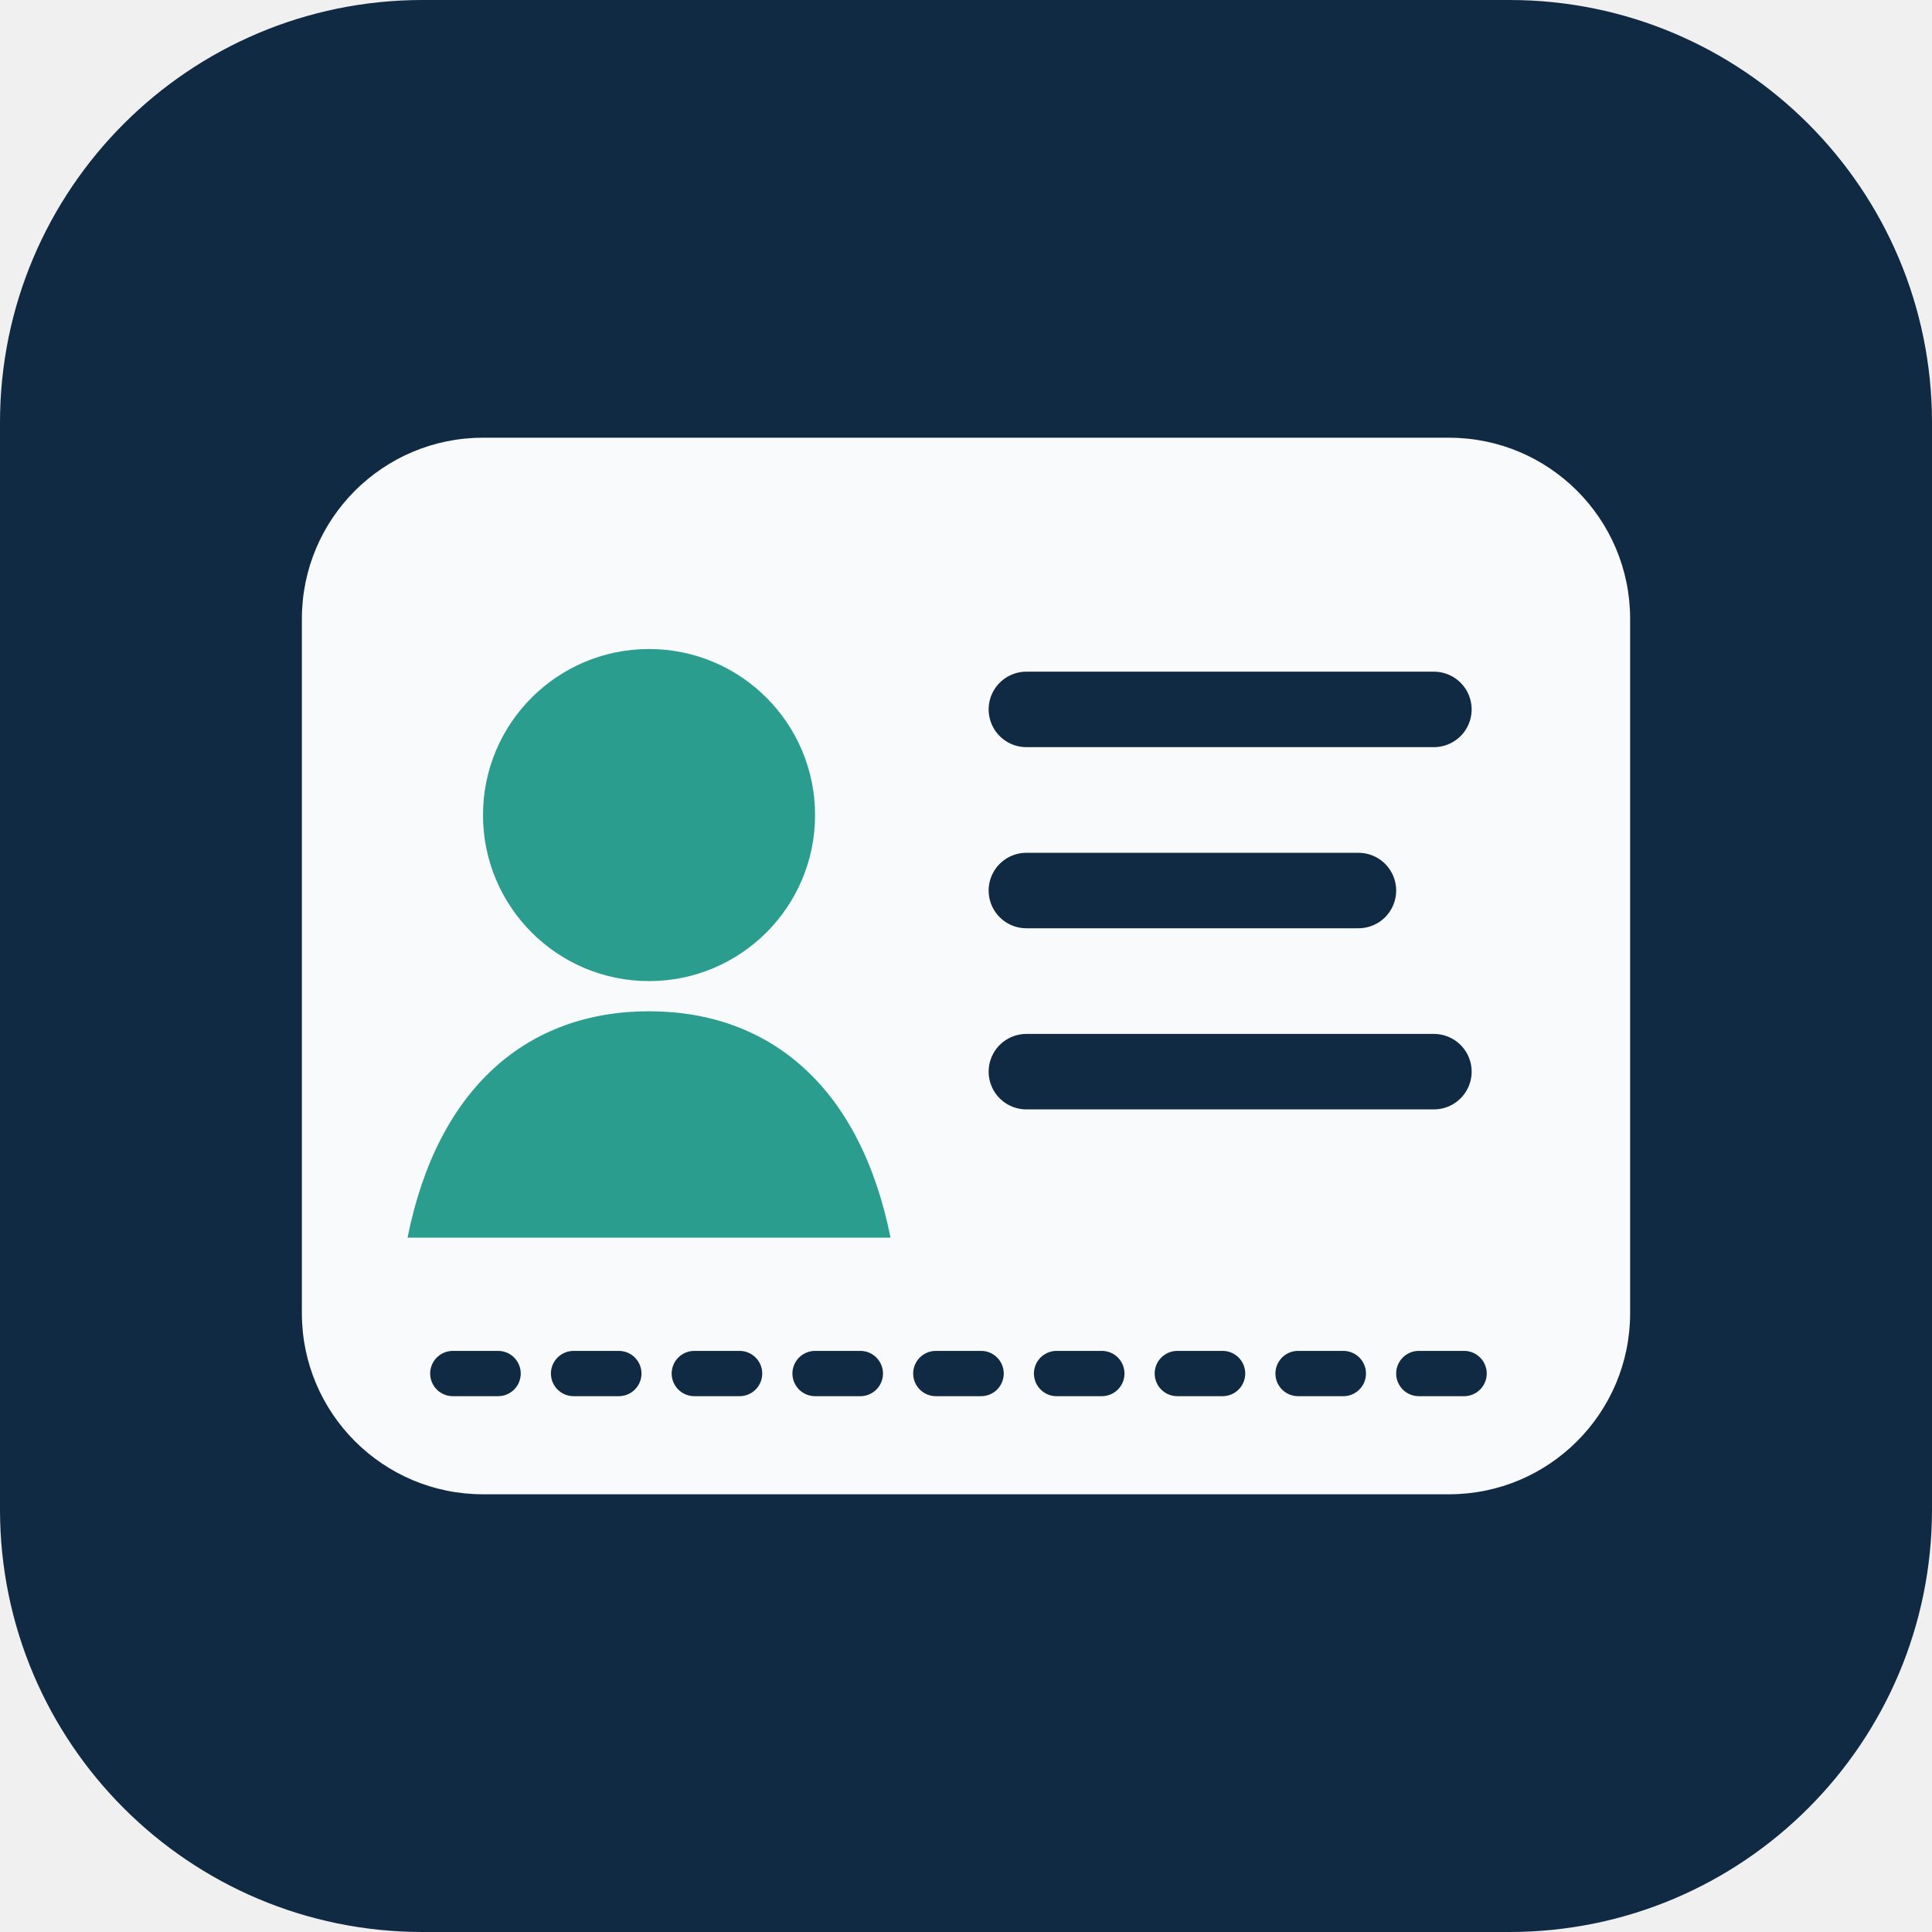
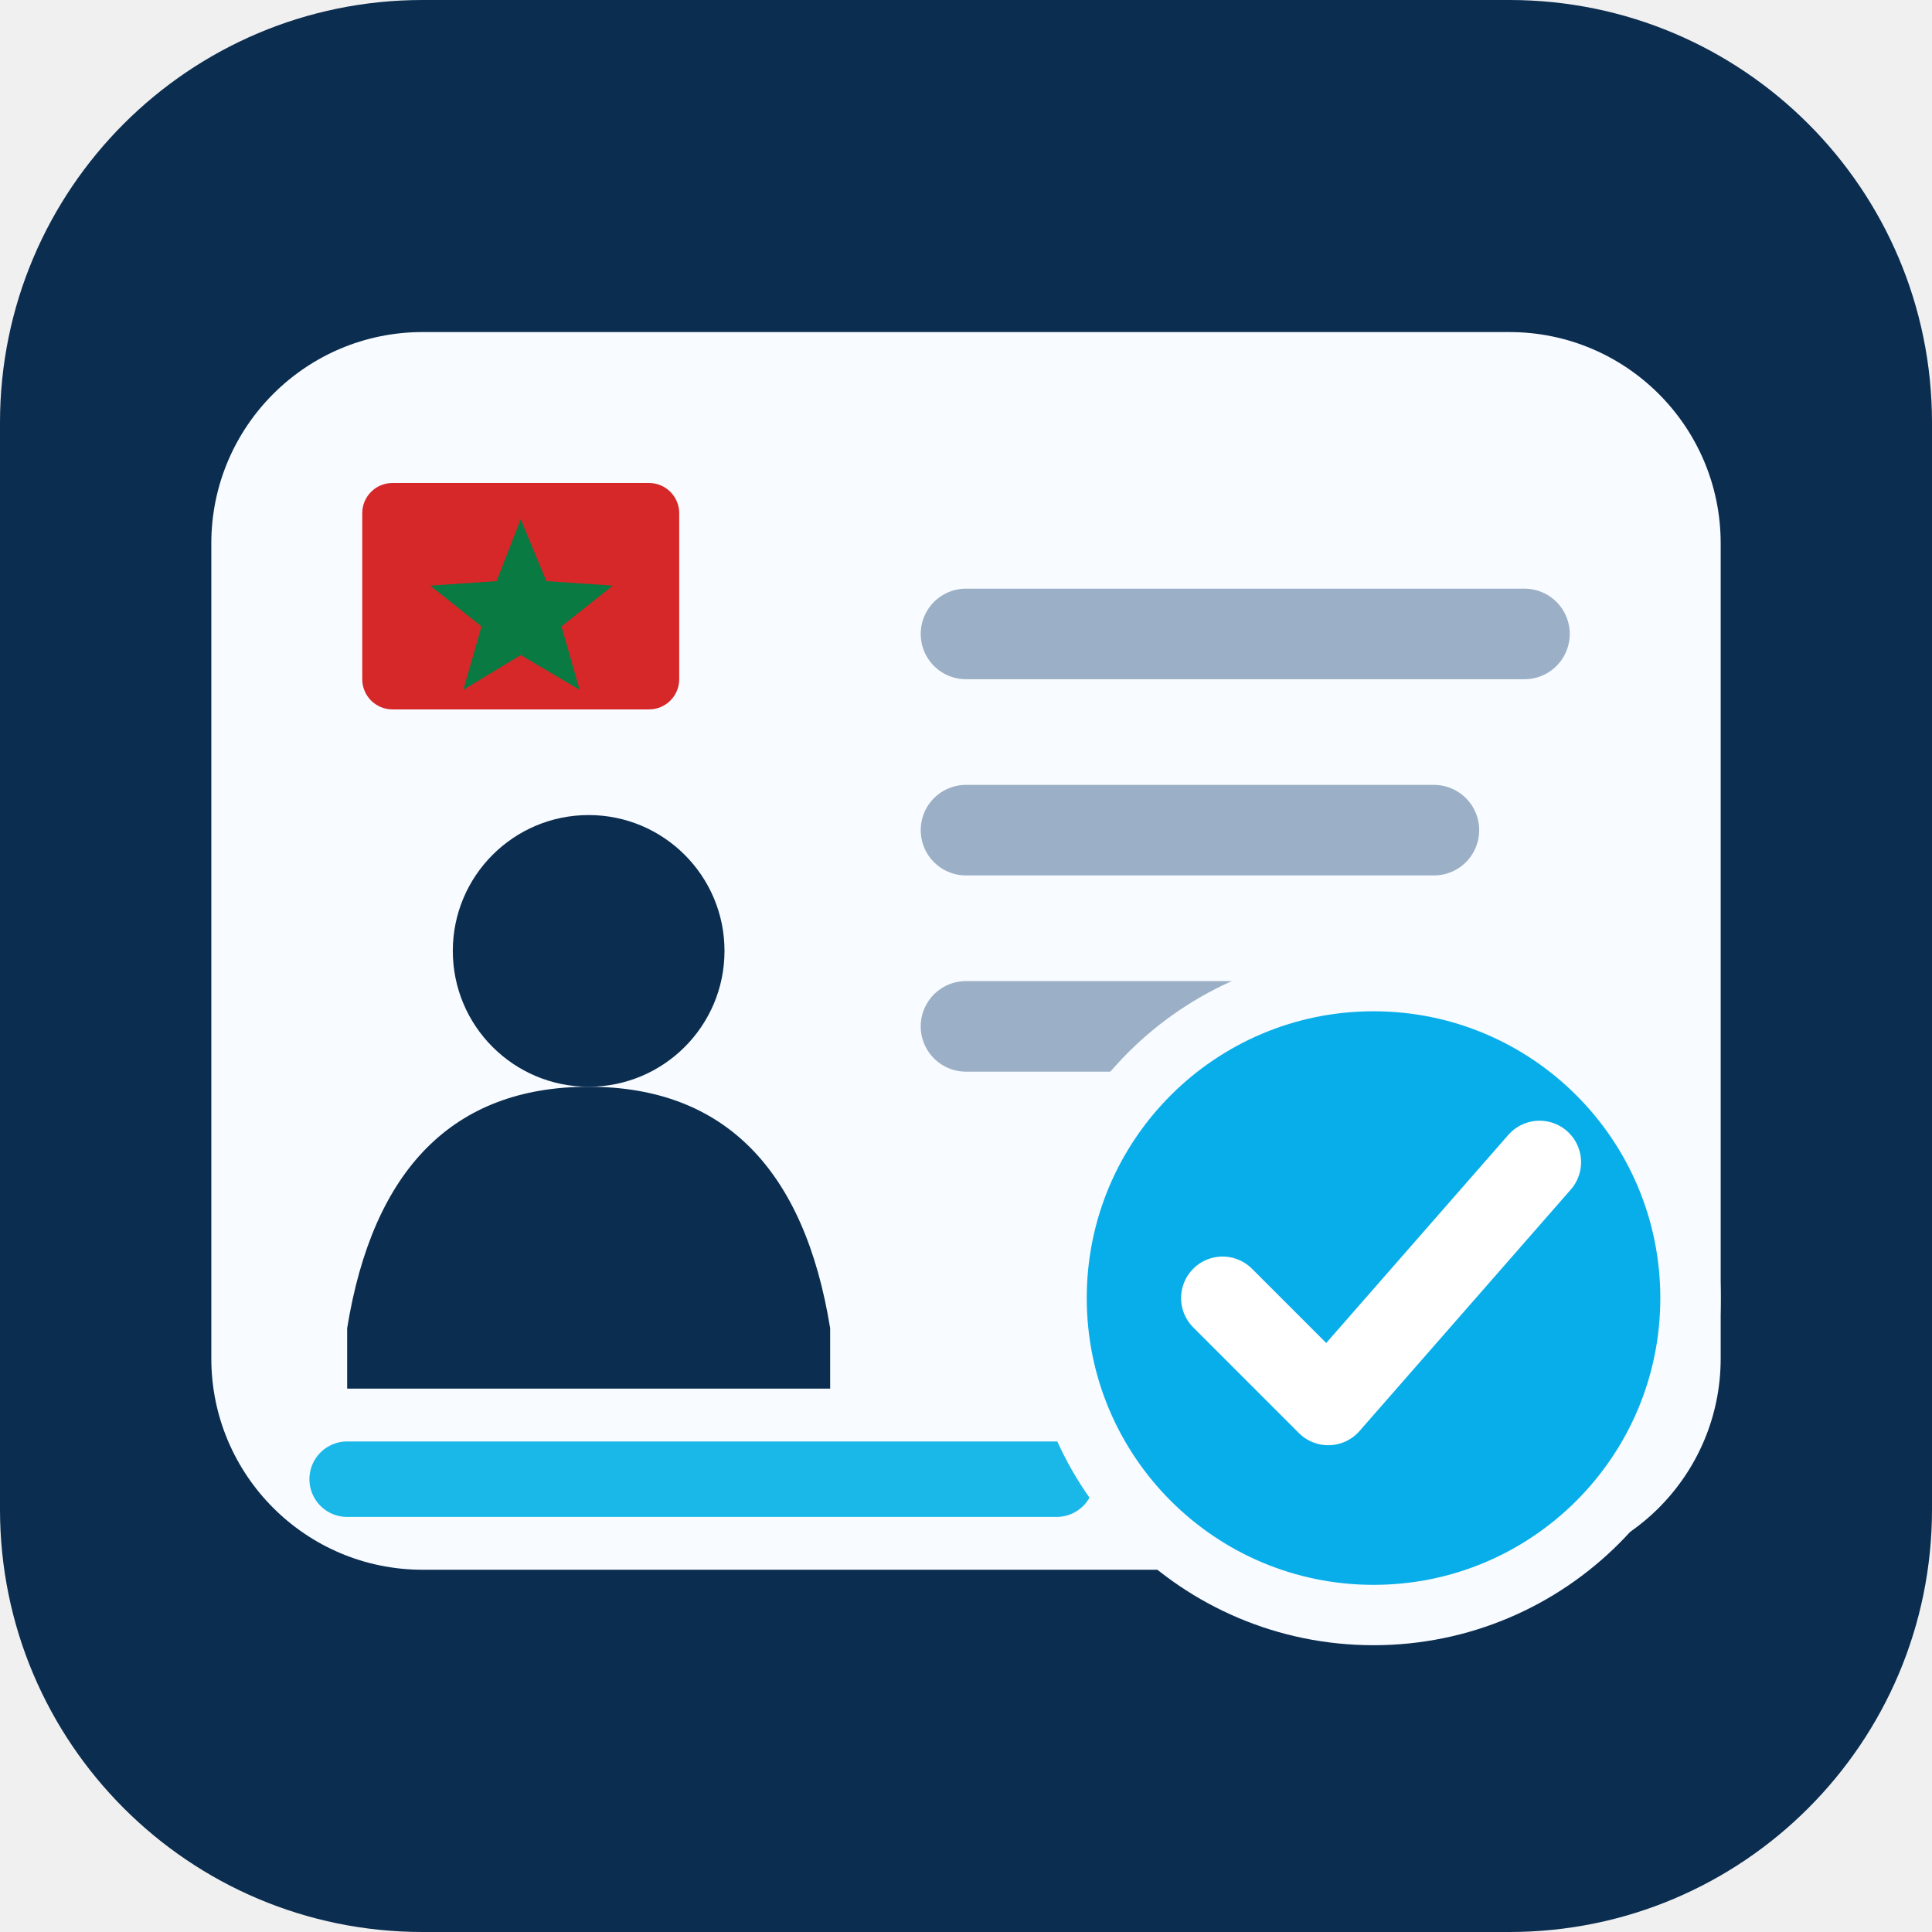
<svg xmlns="http://www.w3.org/2000/svg" viewBox="0 0 128 128">
-   <rect width="128" height="128" rx="28" fill="#102a43" />
-   <rect x="20" y="29" width="88" height="70" rx="12" fill="#f8fafc" />
-   <circle cx="43" cy="54" r="11" fill="#2a9d8f" />
-   <path d="M27 82c2-10 8-15 16-15s14 5 16 15" fill="#2a9d8f" />
-   <path d="M68 47h27M68 59h22M68 71h27" stroke="#102a43" stroke-linecap="round" stroke-width="5" />
-   <path d="M30 91h68" stroke="#102a43" stroke-linecap="round" stroke-width="3" stroke-dasharray="3 5" />
+   <rect width="128" height="128" rx="28" fill="#0b2d50" />
+   <rect x="14" y="22" width="100" height="82" rx="14" fill="#f8fbff" />
+   <rect x="24" y="32" width="21" height="15" rx="2" fill="#d62828" />
+   <path d="m34.5 34.4 1.7 4.1 4.4.3-3.4 2.7 1.2 4.2-3.9-2.3-3.8 2.3 1.2-4.2-3.4-2.7 4.4-.3z" fill="#087a42" />
+   <circle cx="39" cy="63" r="9" fill="#0b2d50" />
+   <path d="M23 88c1.7-10.5 7-16 16-16s14.3 5.5 16 16v4H23z" fill="#0b2d50" />
+   <path d="M64 42h37M64 55h31M64 68h23" fill="none" stroke="#9bb0c6" stroke-linecap="round" stroke-width="6" />
+   <path d="M23 98h47" fill="none" stroke="#19b8e8" stroke-linecap="round" stroke-width="5" />
+   <circle cx="91" cy="86" r="21" fill="#08aeea" stroke="#f8fbff" stroke-width="4" />
+   <path d="m81 86 7 7 14-16" fill="none" stroke="#fff" stroke-linecap="round" stroke-linejoin="round" stroke-width="5.5" />
</svg>
